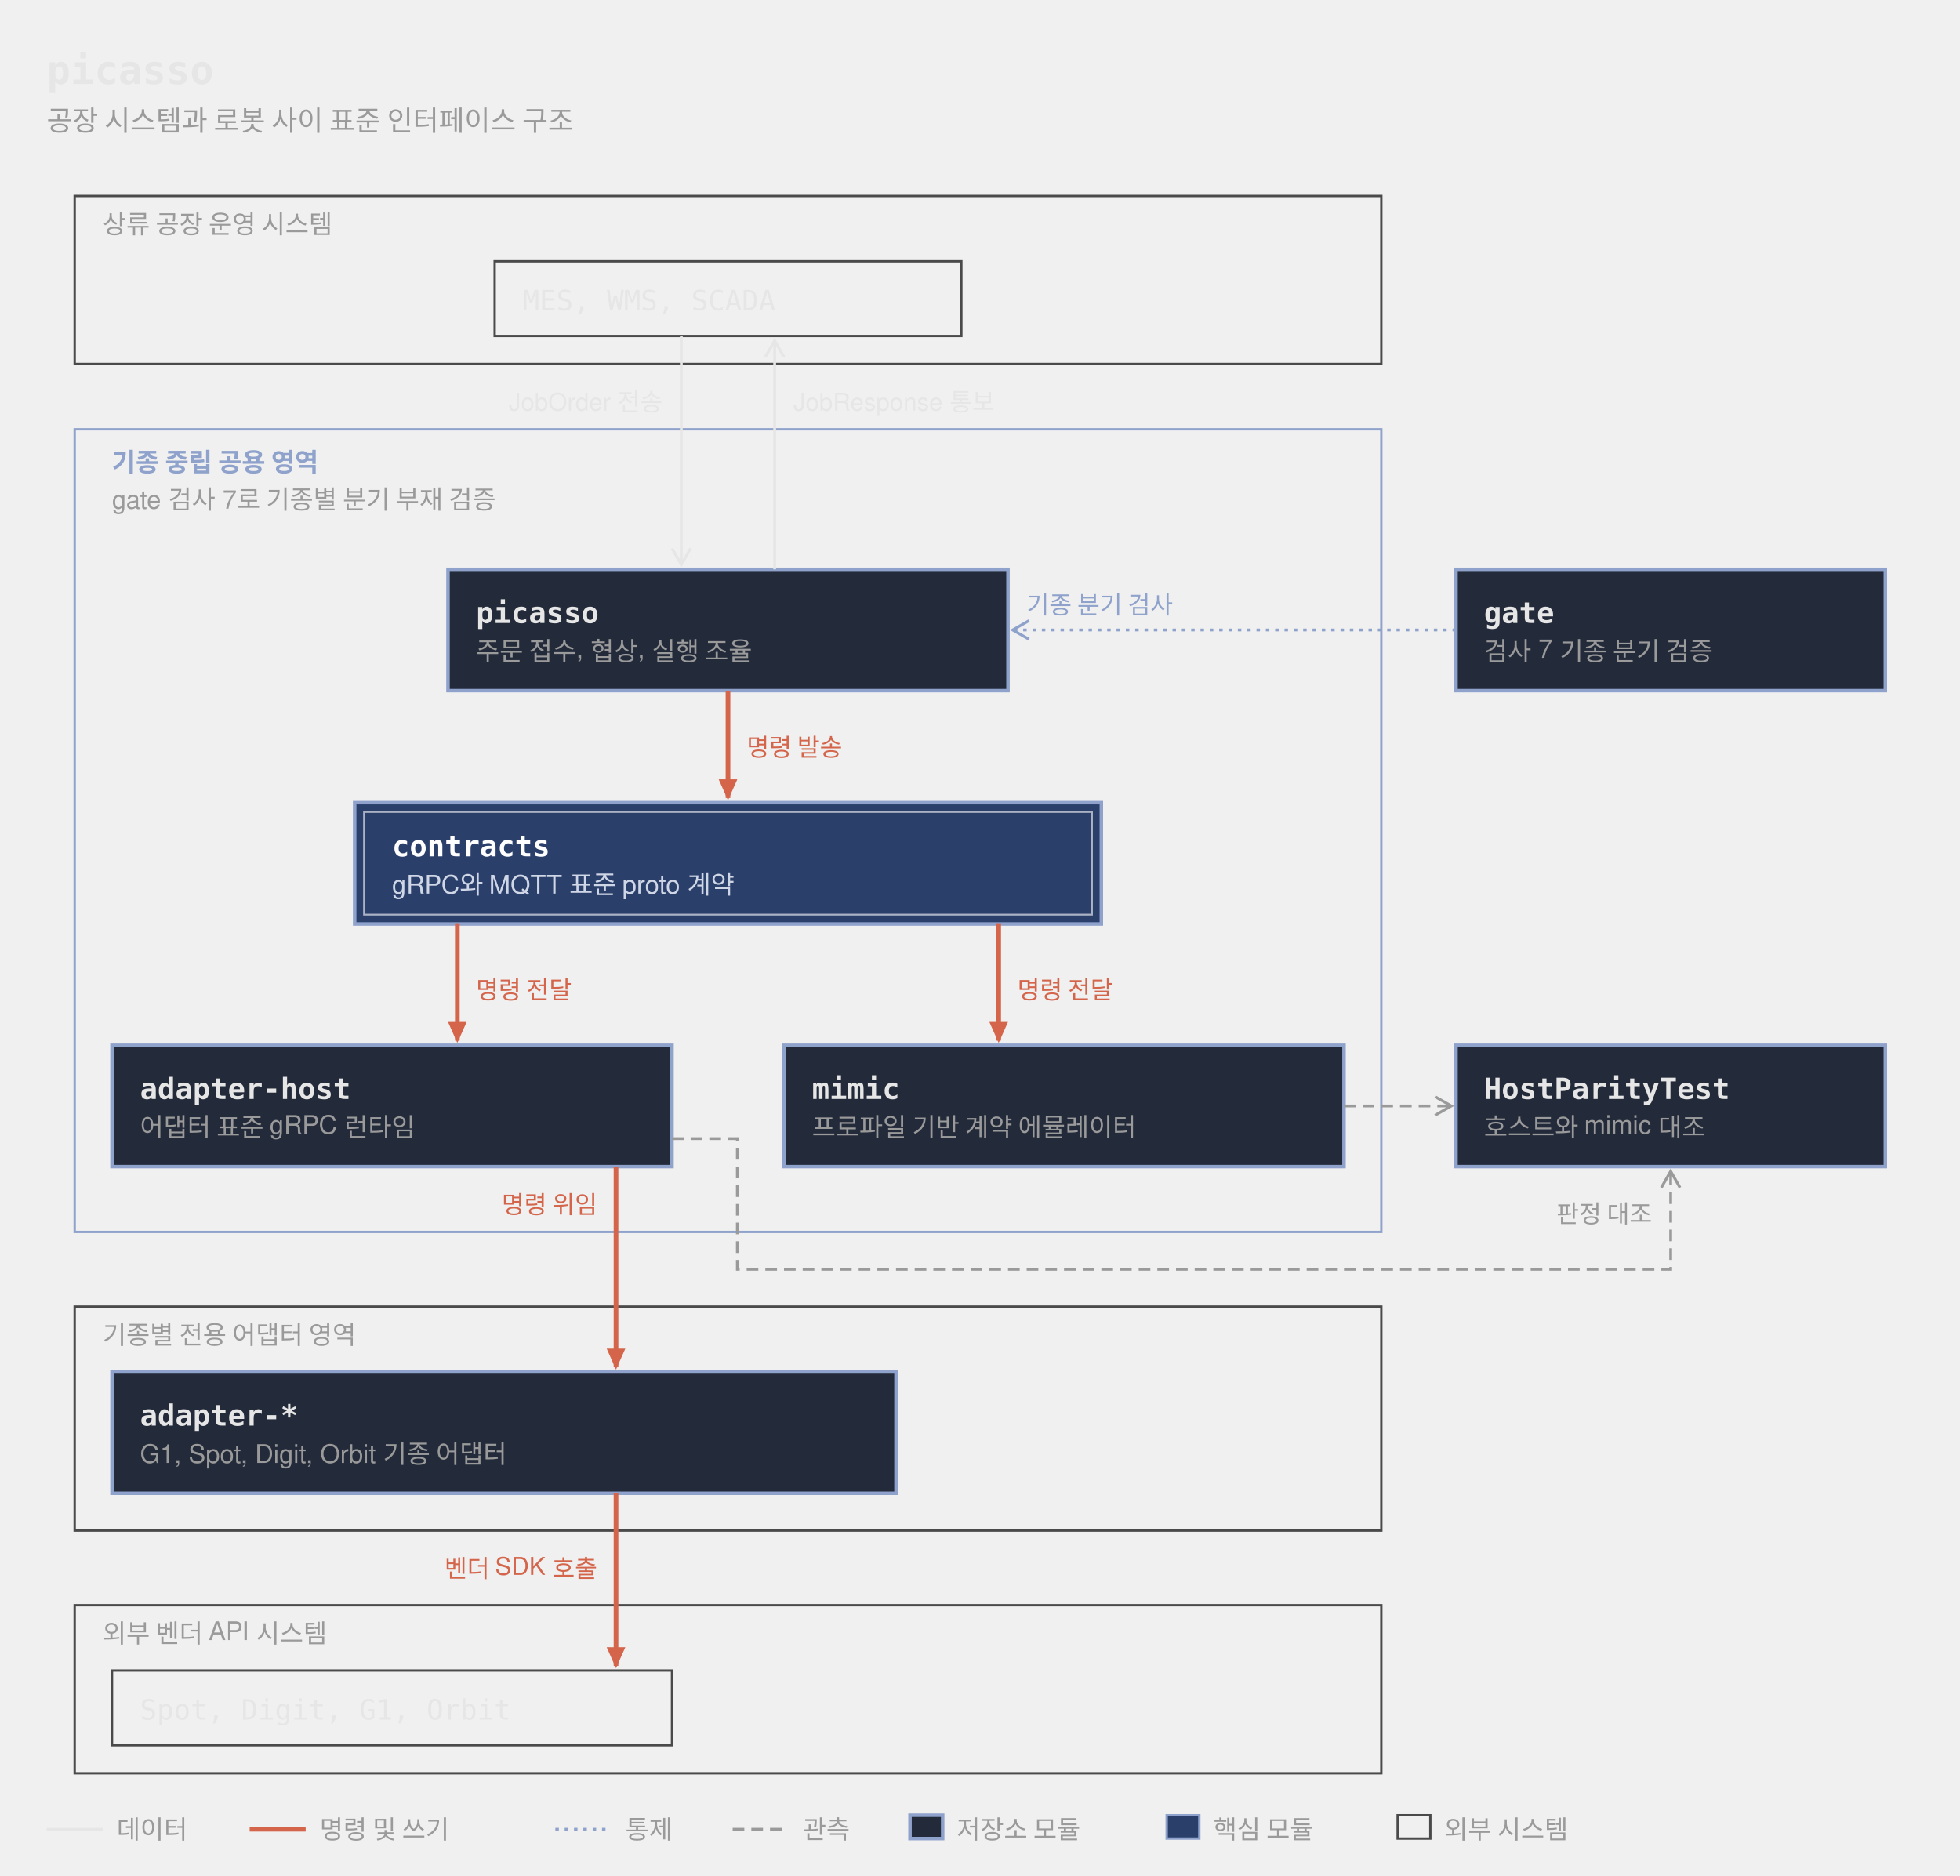
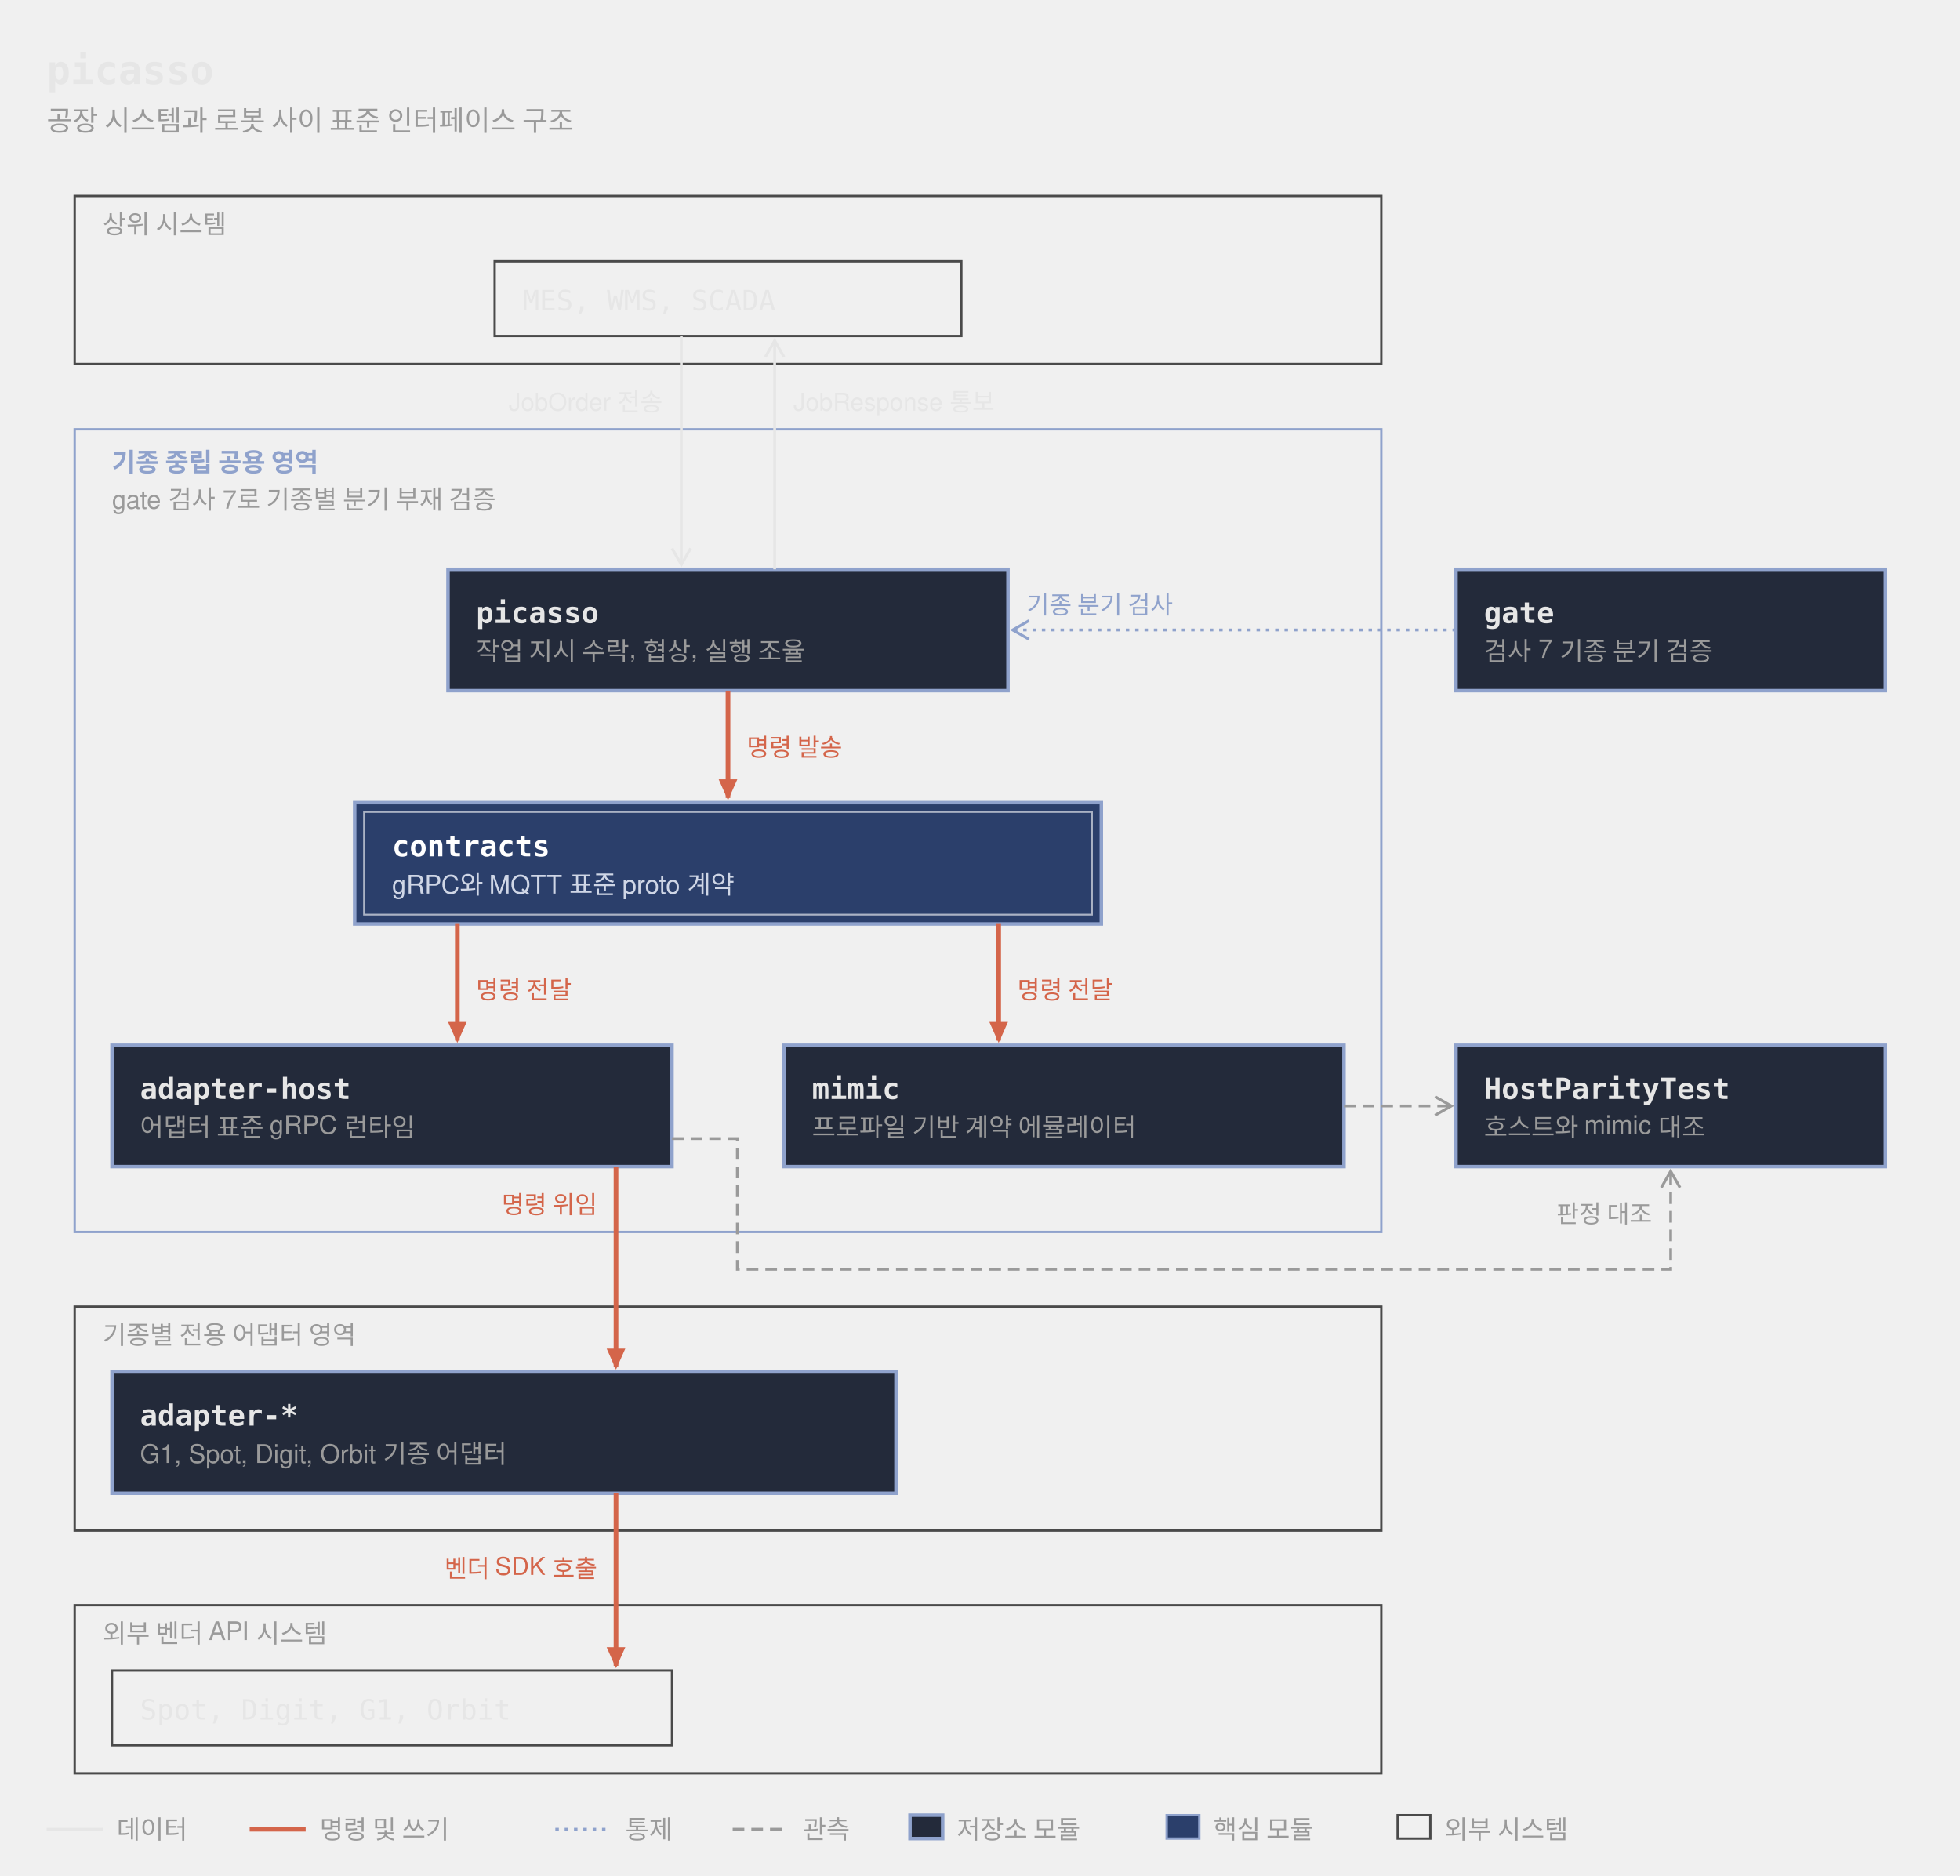
<svg xmlns="http://www.w3.org/2000/svg" width="840" height="804" viewBox="0 0 840 804">
  <defs>
    <marker id="data" markerUnits="userSpaceOnUse" markerWidth="10" markerHeight="10" refX="8" refY="5" orient="auto">
      <path d="M1,1 L8,5 L1,9" fill="none" stroke="#e6e6e6" stroke-width="1.2" />
    </marker>
    <marker id="obs" markerUnits="userSpaceOnUse" markerWidth="10" markerHeight="10" refX="8" refY="5" orient="auto">
      <path d="M1,1 L8,5 L1,9" fill="none" stroke="#9a9a9a" stroke-width="1.2" />
    </marker>
    <marker id="cmd" markerUnits="userSpaceOnUse" markerWidth="10" markerHeight="10" refX="8" refY="5" orient="auto">
      <path d="M0,1 L9,5 L0,9 Z" fill="#d4654a" />
    </marker>
    <marker id="gov" markerUnits="userSpaceOnUse" markerWidth="10" markerHeight="10" refX="8" refY="5" orient="auto">
      <path d="M1,1 L8,5 L1,9" fill="none" stroke="#8fa2cc" stroke-width="1.2" />
    </marker>
  </defs>
  <g font-family="'Helvetica Neue', Helvetica, Arial, 'Apple SD Gothic Neo', 'Malgun Gothic', 'Noto Sans KR', 'Noto Sans CJK KR', sans-serif" fill="#e6e6e6">
    <text x="20" y="36" font-size="17" font-weight="700" font-family="Menlo, Consolas, 'DejaVu Sans Mono', monospace">picasso</text>
    <text x="20" y="56" font-size="12" fill="#9a9a9a">공장 시스템과 로봇 사이 표준 인터페이스 구조</text>
    <rect x="32" y="84" width="560" height="72" fill="none" stroke="#4a4a4a" />
-     <text x="44" y="100" font-size="11" fill="#9a9a9a">상류 공장 운영 시스템</text>
+     <text x="44" y="100" font-size="11" fill="#9a9a9a">상위 시스템</text>
    <rect x="212" y="112" width="200" height="32" fill="none" stroke="#4a4a4a" />
    <text x="224" y="133" font-size="12" font-family="Menlo, Consolas, 'DejaVu Sans Mono', monospace">MES, WMS, SCADA</text>
    <rect x="32" y="184" width="560" height="344" fill="none" stroke="#8fa2cc" />
    <text x="48" y="202" font-size="11" font-weight="700" fill="#8fa2cc">기종 중립 공용 영역</text>
    <text x="48" y="218" font-size="11" fill="#9a9a9a">gate 검사 7로 기종별 분기 부재 검증</text>
    <rect x="192" y="244" width="240" height="52" fill="#232a3a" stroke="#8fa2cc" stroke-width="1.5" />
    <text x="204" y="267" font-size="12.5" font-weight="700" font-family="Menlo, Consolas, 'DejaVu Sans Mono', monospace">picasso</text>
-     <text x="204" y="283" font-size="11" fill="#9a9a9a">주문 접수, 협상, 실행 조율</text>
+     <text x="204" y="283" font-size="11" fill="#9a9a9a">작업 지시 수락, 협상, 실행 조율</text>
    <rect x="152" y="344" width="320" height="52" fill="#2b3f6b" stroke="#8fa2cc" stroke-width="1.5" />
    <rect x="156" y="348" width="312" height="44" fill="none" stroke="#fff" stroke-width="0.75" stroke-opacity="0.6" />
    <text x="168" y="367" font-size="12.5" font-weight="700" fill="#fff" font-family="Menlo, Consolas, 'DejaVu Sans Mono', monospace">contracts</text>
    <text x="168" y="383" font-size="11" fill="#cfd6e6">gRPC와 MQTT 표준 proto 계약</text>
    <rect x="48" y="448" width="240" height="52" fill="#232a3a" stroke="#8fa2cc" stroke-width="1.5" />
    <text x="60" y="471" font-size="12.5" font-weight="700" font-family="Menlo, Consolas, 'DejaVu Sans Mono', monospace">adapter-host</text>
    <text x="60" y="487" font-size="11" fill="#9a9a9a">어댑터 표준 gRPC 런타임</text>
    <rect x="336" y="448" width="240" height="52" fill="#232a3a" stroke="#8fa2cc" stroke-width="1.5" />
    <text x="348" y="471" font-size="12.5" font-weight="700" font-family="Menlo, Consolas, 'DejaVu Sans Mono', monospace">mimic</text>
    <text x="348" y="487" font-size="11" fill="#9a9a9a">프로파일 기반 계약 에뮬레이터</text>
    <rect x="624" y="244" width="184" height="52" fill="#232a3a" stroke="#8fa2cc" stroke-width="1.5" />
    <text x="636" y="267" font-size="12.5" font-weight="700" font-family="Menlo, Consolas, 'DejaVu Sans Mono', monospace">gate</text>
    <text x="636" y="283" font-size="11" fill="#9a9a9a">검사 7 기종 분기 검증</text>
    <rect x="624" y="448" width="184" height="52" fill="#232a3a" stroke="#8fa2cc" stroke-width="1.5" />
    <text x="636" y="471" font-size="12.5" font-weight="700" font-family="Menlo, Consolas, 'DejaVu Sans Mono', monospace">HostParityTest</text>
    <text x="636" y="487" font-size="11" fill="#9a9a9a">호스트와 mimic 대조</text>
    <rect x="32" y="560" width="560" height="96" fill="none" stroke="#4a4a4a" />
    <text x="44" y="576" font-size="11" fill="#9a9a9a">기종별 전용 어댑터 영역</text>
    <rect x="48" y="588" width="336" height="52" fill="#232a3a" stroke="#8fa2cc" stroke-width="1.5" />
    <text x="60" y="611" font-size="12.5" font-weight="700" font-family="Menlo, Consolas, 'DejaVu Sans Mono', monospace">adapter-*</text>
    <text x="60" y="627" font-size="11" fill="#9a9a9a">G1, Spot, Digit, Orbit 기종 어댑터</text>
    <rect x="32" y="688" width="560" height="72" fill="none" stroke="#4a4a4a" />
    <text x="44" y="704" font-size="11" fill="#9a9a9a">외부 벤더 API 시스템</text>
    <rect x="48" y="716" width="240" height="32" fill="none" stroke="#4a4a4a" />
    <text x="60" y="737" font-size="12" font-family="Menlo, Consolas, 'DejaVu Sans Mono', monospace">Spot, Digit, G1, Orbit</text>
    <g fill="none" stroke="#e6e6e6" stroke-width="1.2">
      <path d="M292,144 V242" marker-end="url(#data)" />
      <path d="M332,244 V146" marker-end="url(#data)" />
    </g>
    <g font-size="10.5" fill="#e6e6e6">
      <text x="284" y="176" font-size="10.5" text-anchor="end">JobOrder 전송</text>
      <text x="340" y="176" font-size="10.5">JobResponse 통보</text>
    </g>
    <g fill="none" stroke="#d4654a" stroke-width="2">
      <path d="M312,296 V342" marker-end="url(#cmd)" />
      <path d="M196,396 V446" marker-end="url(#cmd)" />
      <path d="M428,396 V446" marker-end="url(#cmd)" />
      <path d="M264,500 V586" marker-end="url(#cmd)" />
      <path d="M264,640 V714" marker-end="url(#cmd)" />
    </g>
    <g font-size="10.5" fill="#d4654a">
      <text x="320" y="324" font-size="10.5">명령 발송</text>
      <text x="204" y="428" font-size="10.5">명령 전달</text>
      <text x="436" y="428" font-size="10.5">명령 전달</text>
      <text x="256" y="520" font-size="10.5" text-anchor="end">명령 위임</text>
      <text x="256" y="676" font-size="10.5" text-anchor="end">벤더 SDK 호출</text>
    </g>
    <g fill="none" stroke="#8fa2cc" stroke-width="1.2" stroke-dasharray="1.5 2.5">
      <path d="M624,270 H434" marker-end="url(#gov)" />
    </g>
    <g font-size="10.5" fill="#8fa2cc">
      <text x="440" y="263" font-size="10.5">기종 분기 검사</text>
    </g>
    <g fill="none" stroke="#9a9a9a" stroke-width="1.2" stroke-dasharray="5 3">
      <path d="M576,474 H622" marker-end="url(#obs)" />
      <path d="M288,488 H316 V544 H716 V502" marker-end="url(#obs)" />
    </g>
    <g font-size="10.5" fill="#9a9a9a">
      <text x="708" y="524" font-size="10.5" text-anchor="end">판정 대조</text>
    </g>
    <g font-size="10.5" fill="#9a9a9a">
      <path d="M20,784 H44" fill="none" stroke="#e6e6e6" stroke-width="1.2" />
      <text x="50" y="788" font-size="11">데이터</text>
      <path d="M107,784 H131" fill="none" stroke="#d4654a" stroke-width="2" />
      <text x="137" y="788" font-size="11">명령 및 쓰기</text>
      <path d="M238,784 H262" fill="none" stroke="#8fa2cc" stroke-width="1.2" stroke-dasharray="1.5 2.5" />
      <text x="268" y="788" font-size="11">통제</text>
      <path d="M314,784 H338" fill="none" stroke="#9a9a9a" stroke-width="1.2" stroke-dasharray="5 3" />
      <text x="344" y="788" font-size="11">관측</text>
      <rect x="390" y="778" width="14" height="10" fill="#232a3a" stroke="#8fa2cc" stroke-width="1.5" />
      <text x="410" y="788" font-size="11">저장소 모듈</text>
      <rect x="500" y="778" width="14" height="10" fill="#2b3f6b" stroke="#8fa2cc" />
      <text x="520" y="788" font-size="11">핵심 모듈</text>
      <rect x="599" y="778" width="14" height="10" fill="none" stroke="#4a4a4a" />
      <text x="619" y="788" font-size="11">외부 시스템</text>
    </g>
  </g>
</svg>
